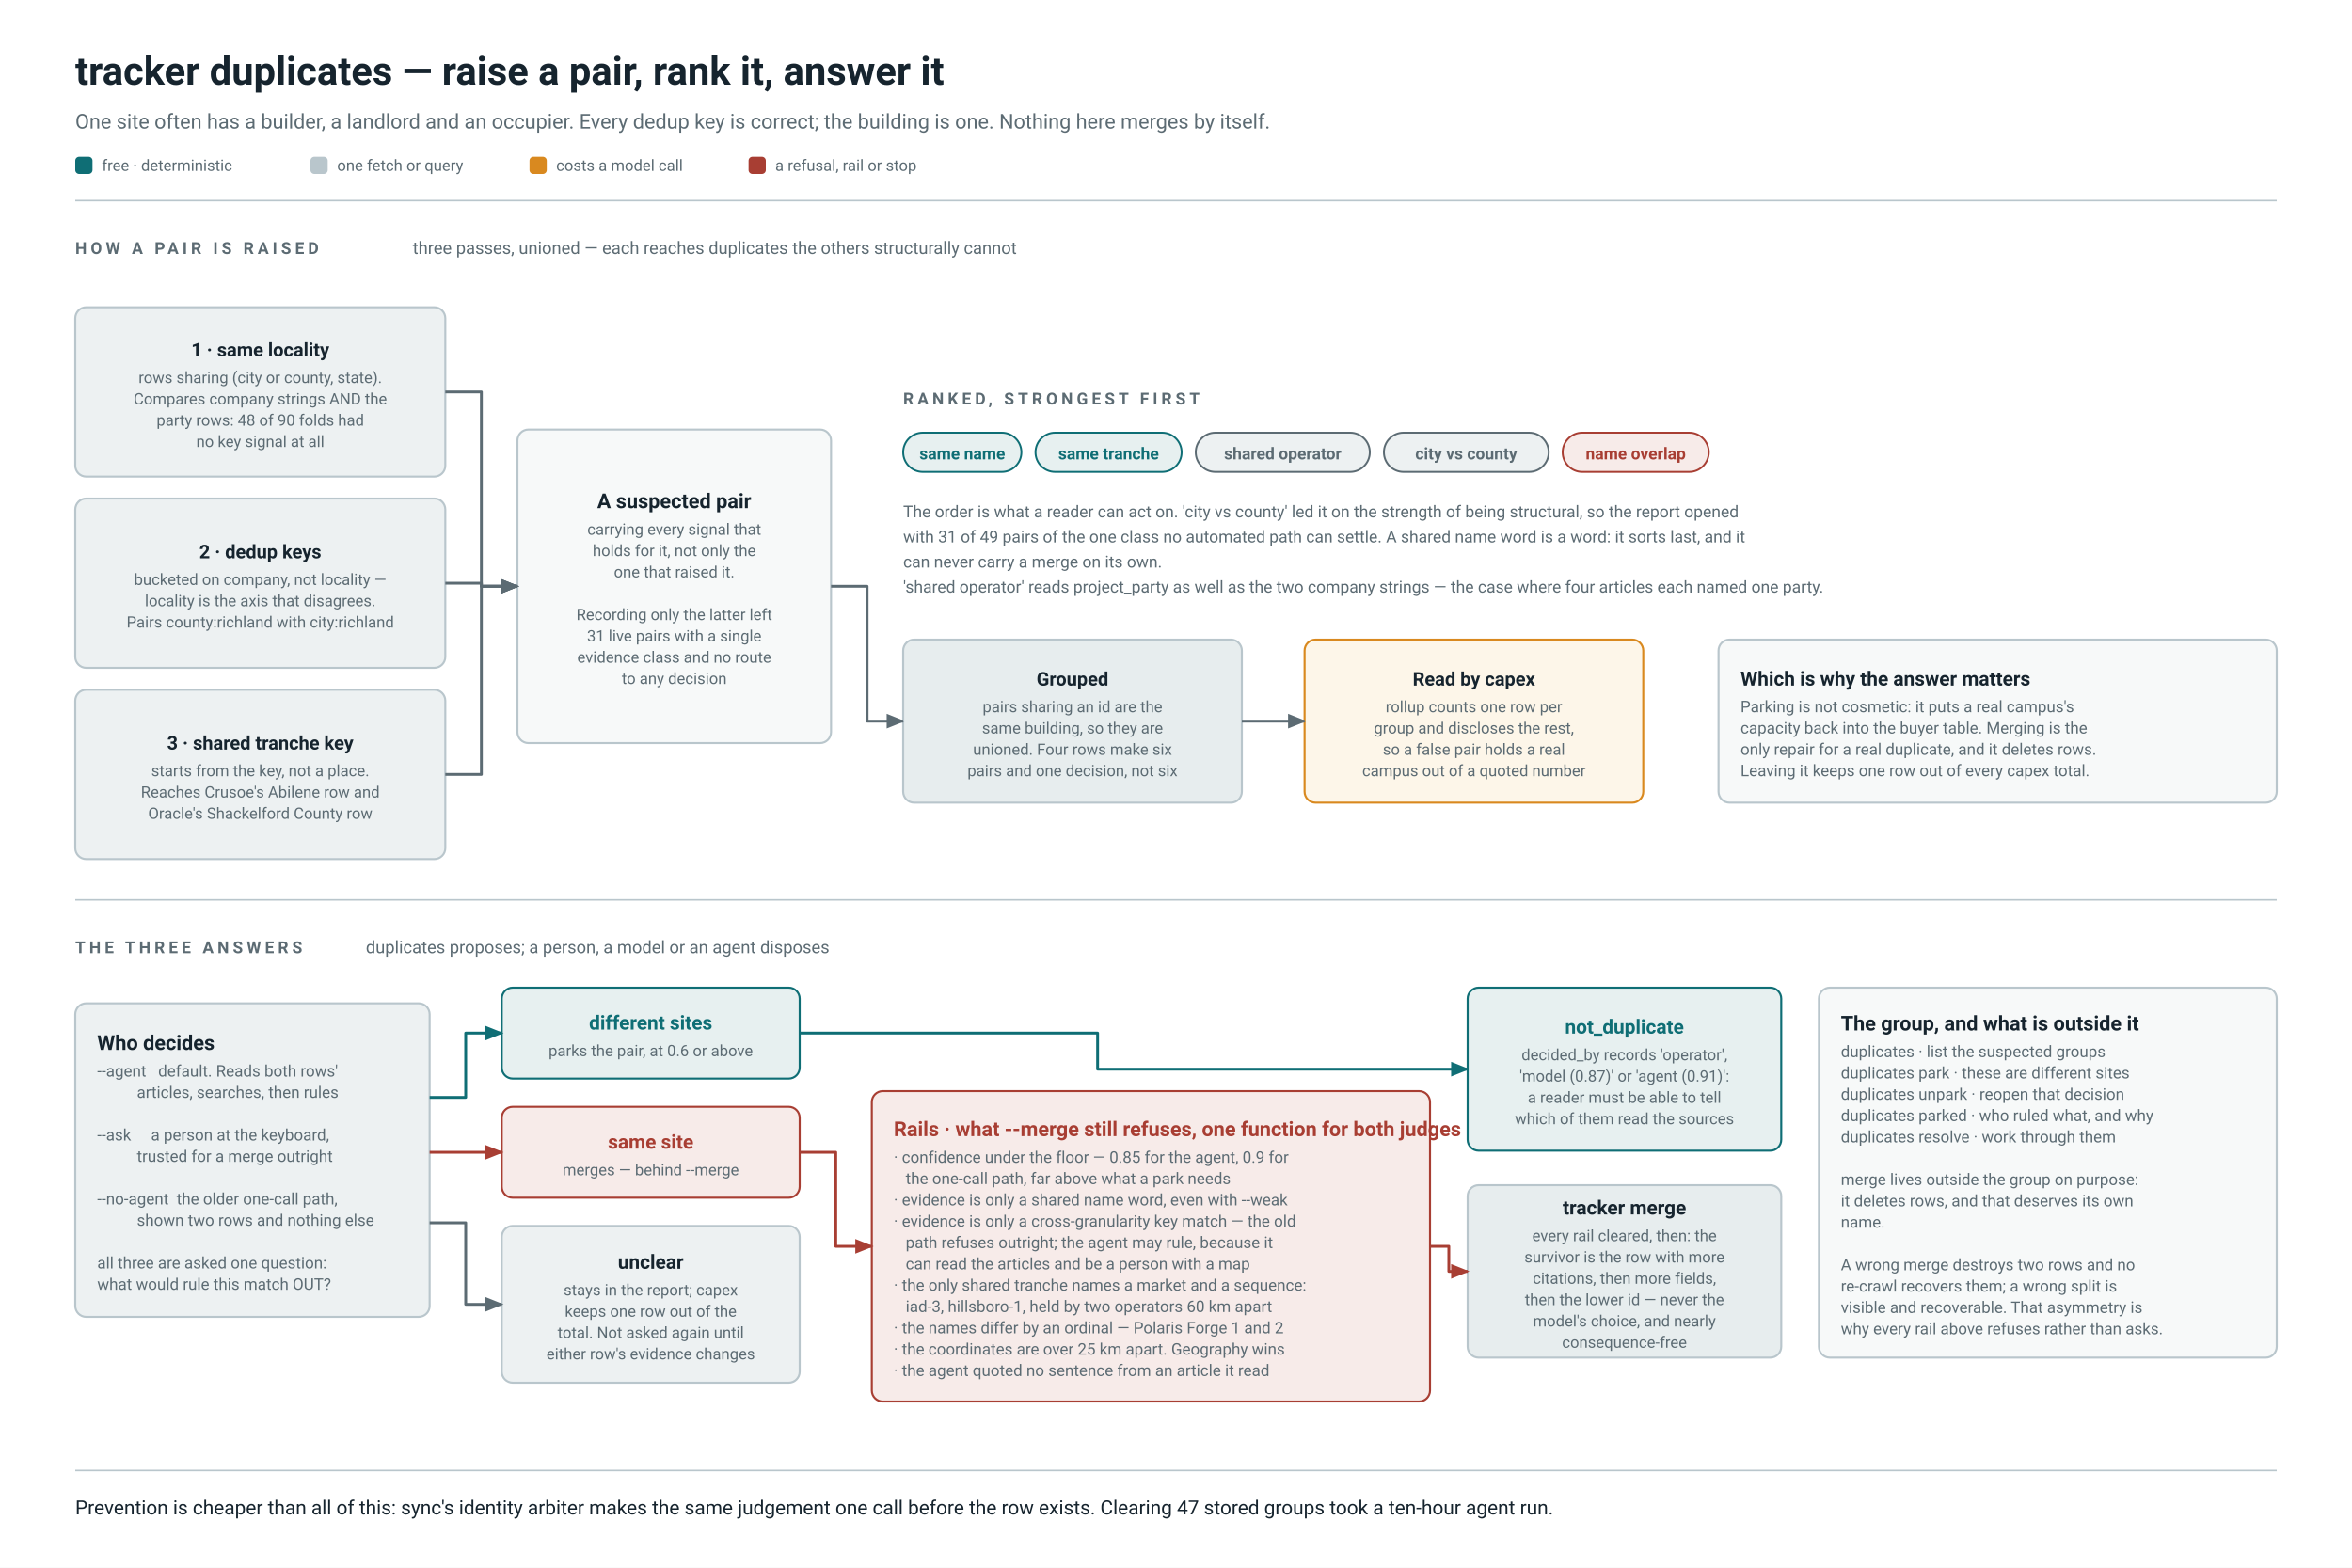
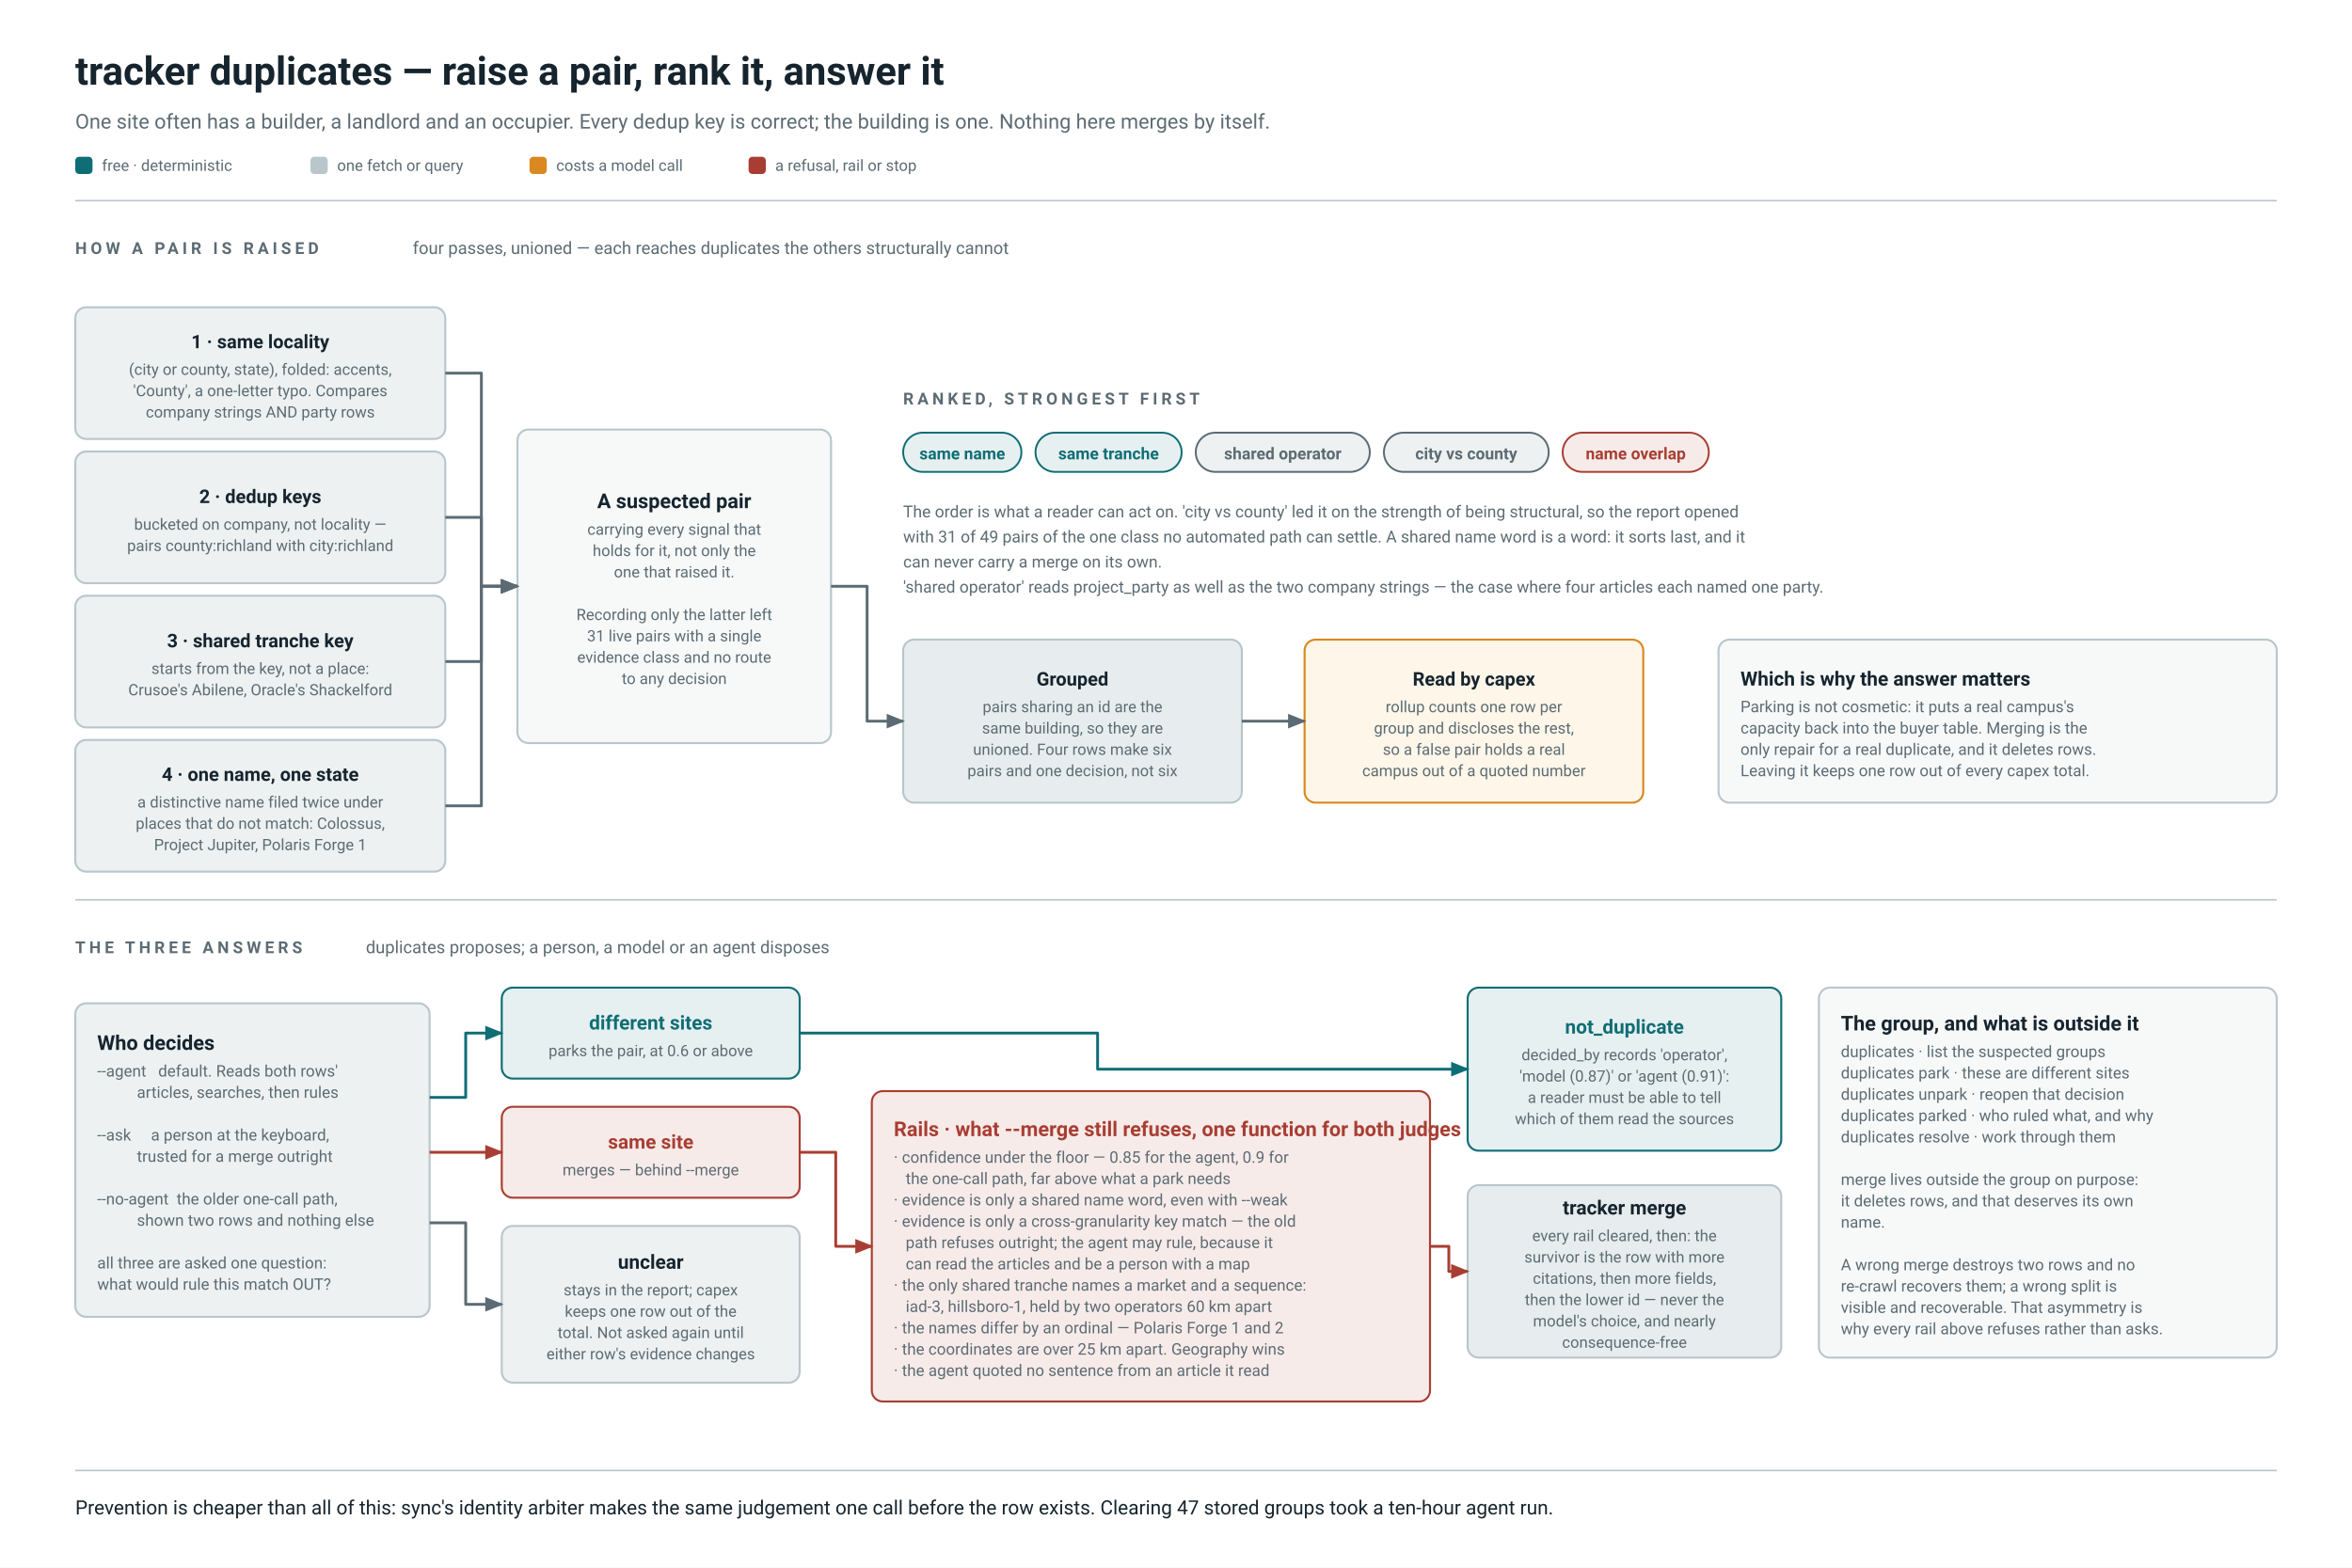
<svg xmlns="http://www.w3.org/2000/svg" width="1500" height="1000" viewBox="0 0 1500 1000" font-family="system-ui,-apple-system,'Segoe UI',Roboto,'Helvetica Neue','DejaVu Sans',Arial,sans-serif">
  <defs>
    <marker id="a0F6E75" viewBox="0 0 10 10" refX="9" refY="5" markerWidth="6.5" markerHeight="6.5" orient="auto-start-reverse">
      <path d="M 0 1 L 10 5 L 0 9 z" fill="#0F6E75" />
    </marker>
    <marker id="a5C6B73" viewBox="0 0 10 10" refX="9" refY="5" markerWidth="6.5" markerHeight="6.5" orient="auto-start-reverse">
      <path d="M 0 1 L 10 5 L 0 9 z" fill="#5C6B73" />
    </marker>
    <marker id="aA83E33" viewBox="0 0 10 10" refX="9" refY="5" markerWidth="6.5" markerHeight="6.5" orient="auto-start-reverse">
      <path d="M 0 1 L 10 5 L 0 9 z" fill="#A83E33" />
    </marker>
  </defs>
  <rect width="1500" height="1000" fill="#FFFFFF" />
  <g font-family="system-ui,-apple-system,'Segoe UI',Roboto,'Helvetica Neue','DejaVu Sans',Arial,sans-serif" xml:space="preserve">
    <text x="48.0" y="54.0" font-size="25" fill="#16242E" text-anchor="start" font-weight="700">tracker duplicates — raise a pair, rank it, answer it</text>
    <text x="48.0" y="82.0" font-size="13" fill="#5C6B73" text-anchor="start">One site often has a builder, a landlord and an occupier. Every dedup key is correct; the building is one. Nothing here merges by itself.</text>
    <rect x="48.0" y="100.0" width="11" height="11" rx="2.5" fill="#0F6E75" />
    <text x="65.0" y="109.0" font-size="10" fill="#5C6B73" text-anchor="start">free · deterministic</text>
    <rect x="198.0" y="100.0" width="11" height="11" rx="2.5" fill="#B9C6CC" />
    <text x="215.0" y="109.0" font-size="10" fill="#5C6B73" text-anchor="start">one fetch or query</text>
    <rect x="337.7" y="100.0" width="11" height="11" rx="2.5" fill="#D9891F" />
    <text x="354.7" y="109.0" font-size="10" fill="#5C6B73" text-anchor="start">costs a model call</text>
    <rect x="477.4" y="100.0" width="11" height="11" rx="2.5" fill="#A83E33" />
    <text x="494.4" y="109.0" font-size="10" fill="#5C6B73" text-anchor="start">a refusal, rail or stop</text>
    <line x1="48" y1="128" x2="1452" y2="128" stroke="#B9C6CC" stroke-width="1" />
    <text x="48.0" y="162.0" font-size="10.5" fill="#5C6B73" text-anchor="start" font-weight="700" letter-spacing="2.4">HOW A PAIR IS RAISED</text>
-     <text x="263.2" y="162.0" font-size="11" fill="#5C6B73" text-anchor="start">three passes, unioned — each reaches duplicates the others structurally cannot</text>
-     <rect x="48.0" y="196.0" width="236.0" height="108.0" rx="7" fill="#EDF1F2" stroke="#B9C6CC" stroke-width="1.3" />
-     <text x="166.0" y="227.3" font-size="12" fill="#16242E" text-anchor="middle" font-weight="700">1 · same locality</text>
-     <text x="166.0" y="244.3" font-size="10" fill="#5C6B73" text-anchor="middle">rows sharing (city or county, state).</text>
-     <text x="166.0" y="257.9" font-size="10" fill="#5C6B73" text-anchor="middle">Compares company strings AND the</text>
-     <text x="166.0" y="271.5" font-size="10" fill="#5C6B73" text-anchor="middle">party rows: 48 of 90 folds had</text>
-     <text x="166.0" y="285.1" font-size="10" fill="#5C6B73" text-anchor="middle">no key signal at all</text>
-     <rect x="48.0" y="318.0" width="236.0" height="108.0" rx="7" fill="#EDF1F2" stroke="#B9C6CC" stroke-width="1.3" />
-     <text x="166.0" y="356.1" font-size="12" fill="#16242E" text-anchor="middle" font-weight="700">2 · dedup keys</text>
-     <text x="166.0" y="373.1" font-size="10" fill="#5C6B73" text-anchor="middle">bucketed on company, not locality —</text>
-     <text x="166.0" y="386.7" font-size="10" fill="#5C6B73" text-anchor="middle">locality is the axis that disagrees.</text>
-     <text x="166.0" y="400.3" font-size="10" fill="#5C6B73" text-anchor="middle">Pairs county:richland with city:richland</text>
-     <rect x="48.0" y="440.0" width="236.0" height="108.0" rx="7" fill="#EDF1F2" stroke="#B9C6CC" stroke-width="1.3" />
-     <text x="166.0" y="478.1" font-size="12" fill="#16242E" text-anchor="middle" font-weight="700">3 · shared tranche key</text>
-     <text x="166.0" y="495.1" font-size="10" fill="#5C6B73" text-anchor="middle">starts from the key, not a place.</text>
-     <text x="166.0" y="508.7" font-size="10" fill="#5C6B73" text-anchor="middle">Reaches Crusoe's Abilene row and</text>
-     <text x="166.0" y="522.3" font-size="10" fill="#5C6B73" text-anchor="middle">Oracle's Shackelford County row</text>
+     <text x="263.2" y="162.0" font-size="11" fill="#5C6B73" text-anchor="start">four passes, unioned — each reaches duplicates the others structurally cannot</text>
+     <rect x="48.0" y="196.0" width="236.0" height="84.0" rx="7" fill="#EDF1F2" stroke="#B9C6CC" stroke-width="1.3" />
+     <text x="166.0" y="222.1" font-size="12" fill="#16242E" text-anchor="middle" font-weight="700">1 · same locality</text>
+     <text x="166.0" y="239.1" font-size="10" fill="#5C6B73" text-anchor="middle">(city or county, state), folded: accents,</text>
+     <text x="166.0" y="252.7" font-size="10" fill="#5C6B73" text-anchor="middle">'County', a one-letter typo. Compares</text>
+     <text x="166.0" y="266.3" font-size="10" fill="#5C6B73" text-anchor="middle">company strings AND party rows</text>
+     <rect x="48.0" y="288.0" width="236.0" height="84.0" rx="7" fill="#EDF1F2" stroke="#B9C6CC" stroke-width="1.3" />
+     <text x="166.0" y="320.9" font-size="12" fill="#16242E" text-anchor="middle" font-weight="700">2 · dedup keys</text>
+     <text x="166.0" y="337.9" font-size="10" fill="#5C6B73" text-anchor="middle">bucketed on company, not locality —</text>
+     <text x="166.0" y="351.5" font-size="10" fill="#5C6B73" text-anchor="middle">pairs county:richland with city:richland</text>
+     <rect x="48.0" y="380.0" width="236.0" height="84.0" rx="7" fill="#EDF1F2" stroke="#B9C6CC" stroke-width="1.3" />
+     <text x="166.0" y="412.9" font-size="12" fill="#16242E" text-anchor="middle" font-weight="700">3 · shared tranche key</text>
+     <text x="166.0" y="429.9" font-size="10" fill="#5C6B73" text-anchor="middle">starts from the key, not a place:</text>
+     <text x="166.0" y="443.5" font-size="10" fill="#5C6B73" text-anchor="middle">Crusoe's Abilene, Oracle's Shackelford</text>
+     <rect x="48.0" y="472.0" width="236.0" height="84.0" rx="7" fill="#EDF1F2" stroke="#B9C6CC" stroke-width="1.3" />
+     <text x="166.0" y="498.1" font-size="12" fill="#16242E" text-anchor="middle" font-weight="700">4 · one name, one state</text>
+     <text x="166.0" y="515.1" font-size="10" fill="#5C6B73" text-anchor="middle">a distinctive name filed twice under</text>
+     <text x="166.0" y="528.7" font-size="10" fill="#5C6B73" text-anchor="middle">places that do not match: Colossus,</text>
+     <text x="166.0" y="542.3" font-size="10" fill="#5C6B73" text-anchor="middle">Project Jupiter, Polaris Forge 1</text>
    <rect x="330.0" y="274.0" width="200.0" height="200.0" rx="7" fill="#F7F9F9" stroke="#B9C6CC" stroke-width="1.3" />
    <text x="430.0" y="324.1" font-size="13" fill="#16242E" text-anchor="middle" font-weight="700">A suspected pair</text>
    <text x="430.0" y="341.1" font-size="10" fill="#5C6B73" text-anchor="middle">carrying every signal that</text>
    <text x="430.0" y="354.7" font-size="10" fill="#5C6B73" text-anchor="middle">holds for it, not only the</text>
    <text x="430.0" y="368.3" font-size="10" fill="#5C6B73" text-anchor="middle">one that raised it.</text>
    <text x="430.0" y="381.9" font-size="10" fill="#5C6B73" text-anchor="middle" />
    <text x="430.0" y="395.5" font-size="10" fill="#5C6B73" text-anchor="middle">Recording only the latter left</text>
    <text x="430.0" y="409.1" font-size="10" fill="#5C6B73" text-anchor="middle">31 live pairs with a single</text>
    <text x="430.0" y="422.7" font-size="10" fill="#5C6B73" text-anchor="middle">evidence class and no route</text>
    <text x="430.0" y="436.3" font-size="10" fill="#5C6B73" text-anchor="middle">to any decision</text>
-     <polyline points="284.0,250.0 307.0,250.0 307.0,374.0 330.0,374.0" fill="none" stroke="#5C6B73" stroke-width="1.8" stroke-linejoin="round" marker-end="url(#a5C6B73)" />
-     <polyline points="284.0,372.0 307.0,372.0 307.0,374.0 330.0,374.0" fill="none" stroke="#5C6B73" stroke-width="1.8" stroke-linejoin="round" marker-end="url(#a5C6B73)" />
-     <polyline points="284.0,494.0 307.0,494.0 307.0,374.0 330.0,374.0" fill="none" stroke="#5C6B73" stroke-width="1.8" stroke-linejoin="round" marker-end="url(#a5C6B73)" />
+     <polyline points="284.0,238.0 307.0,238.0 307.0,374.0 330.0,374.0" fill="none" stroke="#5C6B73" stroke-width="1.8" stroke-linejoin="round" marker-end="url(#a5C6B73)" />
+     <polyline points="284.0,330.0 307.0,330.0 307.0,374.0 330.0,374.0" fill="none" stroke="#5C6B73" stroke-width="1.8" stroke-linejoin="round" marker-end="url(#a5C6B73)" />
+     <polyline points="284.0,422.0 307.0,422.0 307.0,374.0 330.0,374.0" fill="none" stroke="#5C6B73" stroke-width="1.8" stroke-linejoin="round" marker-end="url(#a5C6B73)" />
+     <polyline points="284.0,514.0 307.0,514.0 307.0,374.0 330.0,374.0" fill="none" stroke="#5C6B73" stroke-width="1.8" stroke-linejoin="round" marker-end="url(#a5C6B73)" />
    <text x="576.0" y="258.0" font-size="10.5" fill="#5C6B73" text-anchor="start" font-weight="700" letter-spacing="2.4">RANKED, STRONGEST FIRST</text>
    <rect x="576.0" y="276.0" width="75.4" height="25" rx="12.5" fill="#E7F0F0" stroke="#0F6E75" stroke-width="1.2" />
    <text x="613.7" y="293.0" font-size="10.5" fill="#0F6E75" text-anchor="middle" font-weight="700">same name</text>
    <rect x="660.4" y="276.0" width="93.2" height="25" rx="12.5" fill="#E7F0F0" stroke="#0F6E75" stroke-width="1.2" />
    <text x="707.0" y="293.0" font-size="10.5" fill="#0F6E75" text-anchor="middle" font-weight="700">same tranche</text>
    <rect x="762.6" y="276.0" width="111.0" height="25" rx="12.5" fill="#EDF1F2" stroke="#5C6B73" stroke-width="1.2" />
    <text x="818.1" y="293.0" font-size="10.5" fill="#5C6B73" text-anchor="middle" font-weight="700">shared operator</text>
    <rect x="882.6" y="276.0" width="105.1" height="25" rx="12.5" fill="#EDF1F2" stroke="#5C6B73" stroke-width="1.2" />
    <text x="935.1" y="293.0" font-size="10.5" fill="#5C6B73" text-anchor="middle" font-weight="700">city vs county</text>
    <rect x="996.6" y="276.0" width="93.2" height="25" rx="12.5" fill="#F7EBE9" stroke="#A83E33" stroke-width="1.2" />
    <text x="1043.2" y="293.0" font-size="10.5" fill="#A83E33" text-anchor="middle" font-weight="700">name overlap</text>
    <text x="576.0" y="330.0" font-size="10.5" fill="#5C6B73" text-anchor="start">The order is what a reader can act on. 'city vs county' led it on the strength of being structural, so the report opened</text>
    <text x="576.0" y="346.0" font-size="10.5" fill="#5C6B73" text-anchor="start">with 31 of 49 pairs of the one class no automated path can settle. A shared name word is a word: it sorts last, and it</text>
    <text x="576.0" y="362.0" font-size="10.5" fill="#5C6B73" text-anchor="start">can never carry a merge on its own.</text>
    <text x="576.0" y="378.0" font-size="10.5" fill="#5C6B73" text-anchor="start">'shared operator' reads project_party as well as the two company strings — the case where four articles each named one party.</text>
    <rect x="576.0" y="408.0" width="216.0" height="104.0" rx="7" fill="#E7EDEE" stroke="#B9C6CC" stroke-width="1.3" />
    <text x="684.0" y="437.3" font-size="12" fill="#16242E" text-anchor="middle" font-weight="700">Grouped</text>
    <text x="684.0" y="454.3" font-size="10" fill="#5C6B73" text-anchor="middle">pairs sharing an id are the</text>
    <text x="684.0" y="467.9" font-size="10" fill="#5C6B73" text-anchor="middle">same building, so they are</text>
    <text x="684.0" y="481.5" font-size="10" fill="#5C6B73" text-anchor="middle">unioned. Four rows make six</text>
    <text x="684.0" y="495.1" font-size="10" fill="#5C6B73" text-anchor="middle">pairs and one decision, not six</text>
    <polyline points="530.0,374.0 553.0,374.0 553.0,460.0 576.0,460.0" fill="none" stroke="#5C6B73" stroke-width="1.8" stroke-linejoin="round" marker-end="url(#a5C6B73)" />
    <rect x="832.0" y="408.0" width="216.0" height="104.0" rx="7" fill="#FDF6E9" stroke="#D9891F" stroke-width="1.3" />
    <text x="940.0" y="437.3" font-size="12" fill="#16242E" text-anchor="middle" font-weight="700">Read by capex</text>
    <text x="940.0" y="454.3" font-size="10" fill="#5C6B73" text-anchor="middle">rollup counts one row per</text>
    <text x="940.0" y="467.9" font-size="10" fill="#5C6B73" text-anchor="middle">group and discloses the rest,</text>
    <text x="940.0" y="481.5" font-size="10" fill="#5C6B73" text-anchor="middle">so a false pair holds a real</text>
    <text x="940.0" y="495.1" font-size="10" fill="#5C6B73" text-anchor="middle">campus out of a quoted number</text>
    <polyline points="792.0,460.0 832.0,460.0" fill="none" stroke="#5C6B73" stroke-width="1.8" stroke-linejoin="round" marker-end="url(#a5C6B73)" />
    <rect x="1096.0" y="408.0" width="356.0" height="104.0" rx="7" fill="#F7F9F9" stroke="#B9C6CC" stroke-width="1.3" />
    <text x="1110.0" y="437.3" font-size="12.5" fill="#16242E" text-anchor="left" font-weight="700">Which is why the answer matters</text>
    <text x="1110.0" y="454.3" font-size="10.2" fill="#5C6B73" text-anchor="left">Parking is not cosmetic: it puts a real campus's</text>
    <text x="1110.0" y="467.9" font-size="10.2" fill="#5C6B73" text-anchor="left">capacity back into the buyer table. Merging is the</text>
    <text x="1110.0" y="481.5" font-size="10.2" fill="#5C6B73" text-anchor="left">only repair for a real duplicate, and it deletes rows.</text>
    <text x="1110.0" y="495.1" font-size="10.2" fill="#5C6B73" text-anchor="left">Leaving it keeps one row out of every capex total.</text>
    <line x1="48" y1="574" x2="1452" y2="574" stroke="#B9C6CC" stroke-width="1" />
    <text x="48.0" y="608.0" font-size="10.5" fill="#5C6B73" text-anchor="start" font-weight="700" letter-spacing="2.4">THE THREE ANSWERS</text>
    <text x="233.3" y="608.0" font-size="11" fill="#5C6B73" text-anchor="start">duplicates proposes; a person, a model or an agent disposes</text>
    <rect x="48.0" y="640.0" width="226.0" height="200.0" rx="7" fill="#EDF1F2" stroke="#B9C6CC" stroke-width="1.3" />
    <text x="62.0" y="669.7" font-size="13" fill="#16242E" text-anchor="left" font-weight="700">Who decides</text>
    <text x="62.0" y="686.7" font-size="10.2" fill="#5C6B73" text-anchor="left">--agent   default. Reads both rows'</text>
    <text x="62.0" y="700.3" font-size="10.2" fill="#5C6B73" text-anchor="left">          articles, searches, then rules</text>
    <text x="62.0" y="713.9" font-size="10.2" fill="#5C6B73" text-anchor="left" />
    <text x="62.0" y="727.5" font-size="10.2" fill="#5C6B73" text-anchor="left">--ask     a person at the keyboard,</text>
    <text x="62.0" y="741.1" font-size="10.2" fill="#5C6B73" text-anchor="left">          trusted for a merge outright</text>
    <text x="62.0" y="754.7" font-size="10.2" fill="#5C6B73" text-anchor="left" />
    <text x="62.0" y="768.3" font-size="10.2" fill="#5C6B73" text-anchor="left">--no-agent  the older one-call path,</text>
    <text x="62.0" y="781.9" font-size="10.2" fill="#5C6B73" text-anchor="left">          shown two rows and nothing else</text>
    <text x="62.0" y="795.5" font-size="10.2" fill="#5C6B73" text-anchor="left" />
    <text x="62.0" y="809.1" font-size="10.2" fill="#5C6B73" text-anchor="left">all three are asked one question:</text>
    <text x="62.0" y="822.7" font-size="10.2" fill="#5C6B73" text-anchor="left">what would rule this match OUT?</text>
    <rect x="320.0" y="630.0" width="190.0" height="58.0" rx="7" fill="#E7F0F0" stroke="#0F6E75" stroke-width="1.3" />
    <text x="415.0" y="656.7" font-size="12.5" fill="#0F6E75" text-anchor="middle" font-weight="700">different sites</text>
    <text x="415.0" y="673.7" font-size="10" fill="#5C6B73" text-anchor="middle">parks the pair, at 0.6 or above</text>
    <rect x="320.0" y="706.0" width="190.0" height="58.0" rx="7" fill="#F7EBE9" stroke="#A83E33" stroke-width="1.3" />
    <text x="415.0" y="732.7" font-size="12.5" fill="#A83E33" text-anchor="middle" font-weight="700">same site</text>
    <text x="415.0" y="749.7" font-size="10" fill="#5C6B73" text-anchor="middle">merges — behind --merge</text>
    <rect x="320.0" y="782.0" width="190.0" height="100.0" rx="7" fill="#EDF1F2" stroke="#B9C6CC" stroke-width="1.3" />
    <text x="415.0" y="809.3" font-size="12.5" fill="#16242E" text-anchor="middle" font-weight="700">unclear</text>
    <text x="415.0" y="826.3" font-size="10" fill="#5C6B73" text-anchor="middle">stays in the report; capex</text>
    <text x="415.0" y="839.9" font-size="10" fill="#5C6B73" text-anchor="middle">keeps one row out of the</text>
    <text x="415.0" y="853.5" font-size="10" fill="#5C6B73" text-anchor="middle">total. Not asked again until</text>
    <text x="415.0" y="867.1" font-size="10" fill="#5C6B73" text-anchor="middle">either row's evidence changes</text>
    <polyline points="274.0,700.0 297.0,700.0 297.0,659.0 320.0,659.0" fill="none" stroke="#0F6E75" stroke-width="1.8" stroke-linejoin="round" marker-end="url(#a0F6E75)" />
    <polyline points="274.0,735.0 320.0,735.0" fill="none" stroke="#A83E33" stroke-width="1.8" stroke-linejoin="round" marker-end="url(#aA83E33)" />
    <polyline points="274.0,780.0 297.0,780.0 297.0,832.0 320.0,832.0" fill="none" stroke="#5C6B73" stroke-width="1.8" stroke-linejoin="round" marker-end="url(#a5C6B73)" />
    <rect x="936.0" y="630.0" width="200.0" height="104.0" rx="7" fill="#E7F0F0" stroke="#0F6E75" stroke-width="1.3" />
    <text x="1036.0" y="659.3" font-size="12.5" fill="#0F6E75" text-anchor="middle" font-weight="700">not_duplicate</text>
    <text x="1036.0" y="676.3" font-size="10" fill="#5C6B73" text-anchor="middle">decided_by records 'operator',</text>
    <text x="1036.0" y="689.9" font-size="10" fill="#5C6B73" text-anchor="middle">'model (0.87)' or 'agent (0.91)':</text>
    <text x="1036.0" y="703.5" font-size="10" fill="#5C6B73" text-anchor="middle">a reader must be able to tell</text>
    <text x="1036.0" y="717.1" font-size="10" fill="#5C6B73" text-anchor="middle">which of them read the sources</text>
    <polyline points="510.0,659.0 700.0,659.0 700.0,682.0 936.0,682.0" fill="none" stroke="#0F6E75" stroke-width="1.8" stroke-linejoin="round" marker-end="url(#a0F6E75)" />
    <rect x="556.0" y="696.0" width="356.0" height="198.0" rx="7" fill="#F7EBE9" stroke="#A83E33" stroke-width="1.3" />
    <text x="570.0" y="724.7" font-size="13" fill="#A83E33" text-anchor="left" font-weight="700">Rails · what --merge still refuses, one function for both judges</text>
    <text x="570.0" y="741.7" font-size="10.2" fill="#5C6B73" text-anchor="left">· confidence under the floor — 0.85 for the agent, 0.9 for</text>
    <text x="570.0" y="755.3" font-size="10.2" fill="#5C6B73" text-anchor="left">   the one-call path, far above what a park needs</text>
    <text x="570.0" y="768.9" font-size="10.2" fill="#5C6B73" text-anchor="left">· evidence is only a shared name word, even with --weak</text>
    <text x="570.0" y="782.5" font-size="10.2" fill="#5C6B73" text-anchor="left">· evidence is only a cross-granularity key match — the old</text>
    <text x="570.0" y="796.1" font-size="10.2" fill="#5C6B73" text-anchor="left">   path refuses outright; the agent may rule, because it</text>
    <text x="570.0" y="809.7" font-size="10.2" fill="#5C6B73" text-anchor="left">   can read the articles and be a person with a map</text>
    <text x="570.0" y="823.3" font-size="10.2" fill="#5C6B73" text-anchor="left">· the only shared tranche names a market and a sequence:</text>
    <text x="570.0" y="836.9" font-size="10.2" fill="#5C6B73" text-anchor="left">   iad-3, hillsboro-1, held by two operators 60 km apart</text>
    <text x="570.0" y="850.5" font-size="10.2" fill="#5C6B73" text-anchor="left">· the names differ by an ordinal — Polaris Forge 1 and 2</text>
    <text x="570.0" y="864.1" font-size="10.2" fill="#5C6B73" text-anchor="left">· the coordinates are over 25 km apart. Geography wins</text>
    <text x="570.0" y="877.7" font-size="10.2" fill="#5C6B73" text-anchor="left">· the agent quoted no sentence from an article it read</text>
    <polyline points="510.0,735.0 533.0,735.0 533.0,795.0 556.0,795.0" fill="none" stroke="#A83E33" stroke-width="1.8" stroke-linejoin="round" marker-end="url(#aA83E33)" />
    <rect x="936.0" y="756.0" width="200.0" height="110.0" rx="7" fill="#E7EDEE" stroke="#B9C6CC" stroke-width="1.3" />
    <text x="1036.0" y="774.7" font-size="12.5" fill="#16242E" text-anchor="middle" font-weight="700">tracker merge</text>
    <text x="1036.0" y="791.7" font-size="10" fill="#5C6B73" text-anchor="middle">every rail cleared, then: the</text>
    <text x="1036.0" y="805.3" font-size="10" fill="#5C6B73" text-anchor="middle">survivor is the row with more</text>
    <text x="1036.0" y="818.9" font-size="10" fill="#5C6B73" text-anchor="middle">citations, then more fields,</text>
    <text x="1036.0" y="832.5" font-size="10" fill="#5C6B73" text-anchor="middle">then the lower id — never the</text>
    <text x="1036.0" y="846.1" font-size="10" fill="#5C6B73" text-anchor="middle">model's choice, and nearly</text>
    <text x="1036.0" y="859.7" font-size="10" fill="#5C6B73" text-anchor="middle">consequence-free</text>
    <polyline points="912.0,795.0 924.0,795.0 924.0,811.0 936.0,811.0" fill="none" stroke="#A83E33" stroke-width="1.8" stroke-linejoin="round" marker-end="url(#aA83E33)" />
    <rect x="1160.0" y="630.0" width="292.0" height="236.0" rx="7" fill="#F7F9F9" stroke="#B9C6CC" stroke-width="1.3" />
    <text x="1174.0" y="657.3" font-size="13" fill="#16242E" text-anchor="left" font-weight="700">The group, and what is outside it</text>
    <text x="1174.0" y="674.3" font-size="10.2" fill="#5C6B73" text-anchor="left">duplicates · list the suspected groups</text>
    <text x="1174.0" y="687.9" font-size="10.2" fill="#5C6B73" text-anchor="left">duplicates park · these are different sites</text>
    <text x="1174.0" y="701.5" font-size="10.2" fill="#5C6B73" text-anchor="left">duplicates unpark · reopen that decision</text>
    <text x="1174.0" y="715.1" font-size="10.2" fill="#5C6B73" text-anchor="left">duplicates parked · who ruled what, and why</text>
    <text x="1174.0" y="728.7" font-size="10.2" fill="#5C6B73" text-anchor="left">duplicates resolve · work through them</text>
    <text x="1174.0" y="742.3" font-size="10.2" fill="#5C6B73" text-anchor="left" />
    <text x="1174.0" y="755.9" font-size="10.2" fill="#5C6B73" text-anchor="left">merge lives outside the group on purpose:</text>
    <text x="1174.0" y="769.5" font-size="10.2" fill="#5C6B73" text-anchor="left">it deletes rows, and that deserves its own</text>
    <text x="1174.0" y="783.1" font-size="10.2" fill="#5C6B73" text-anchor="left">name.</text>
    <text x="1174.0" y="796.7" font-size="10.2" fill="#5C6B73" text-anchor="left" />
    <text x="1174.0" y="810.3" font-size="10.2" fill="#5C6B73" text-anchor="left">A wrong merge destroys two rows and no</text>
    <text x="1174.0" y="823.9" font-size="10.2" fill="#5C6B73" text-anchor="left">re-crawl recovers them; a wrong split is</text>
    <text x="1174.0" y="837.5" font-size="10.2" fill="#5C6B73" text-anchor="left">visible and recoverable. That asymmetry is</text>
    <text x="1174.0" y="851.1" font-size="10.2" fill="#5C6B73" text-anchor="left">why every rail above refuses rather than asks.</text>
    <line x1="48" y1="938" x2="1452" y2="938" stroke="#B9C6CC" stroke-width="1" />
    <text x="48.0" y="966.0" font-size="12.5" fill="#16242E" text-anchor="start">Prevention is cheaper than all of this: sync's identity arbiter makes the same judgement one call before the row exists. Clearing 47 stored groups took a ten-hour agent run.</text>
  </g>
</svg>
